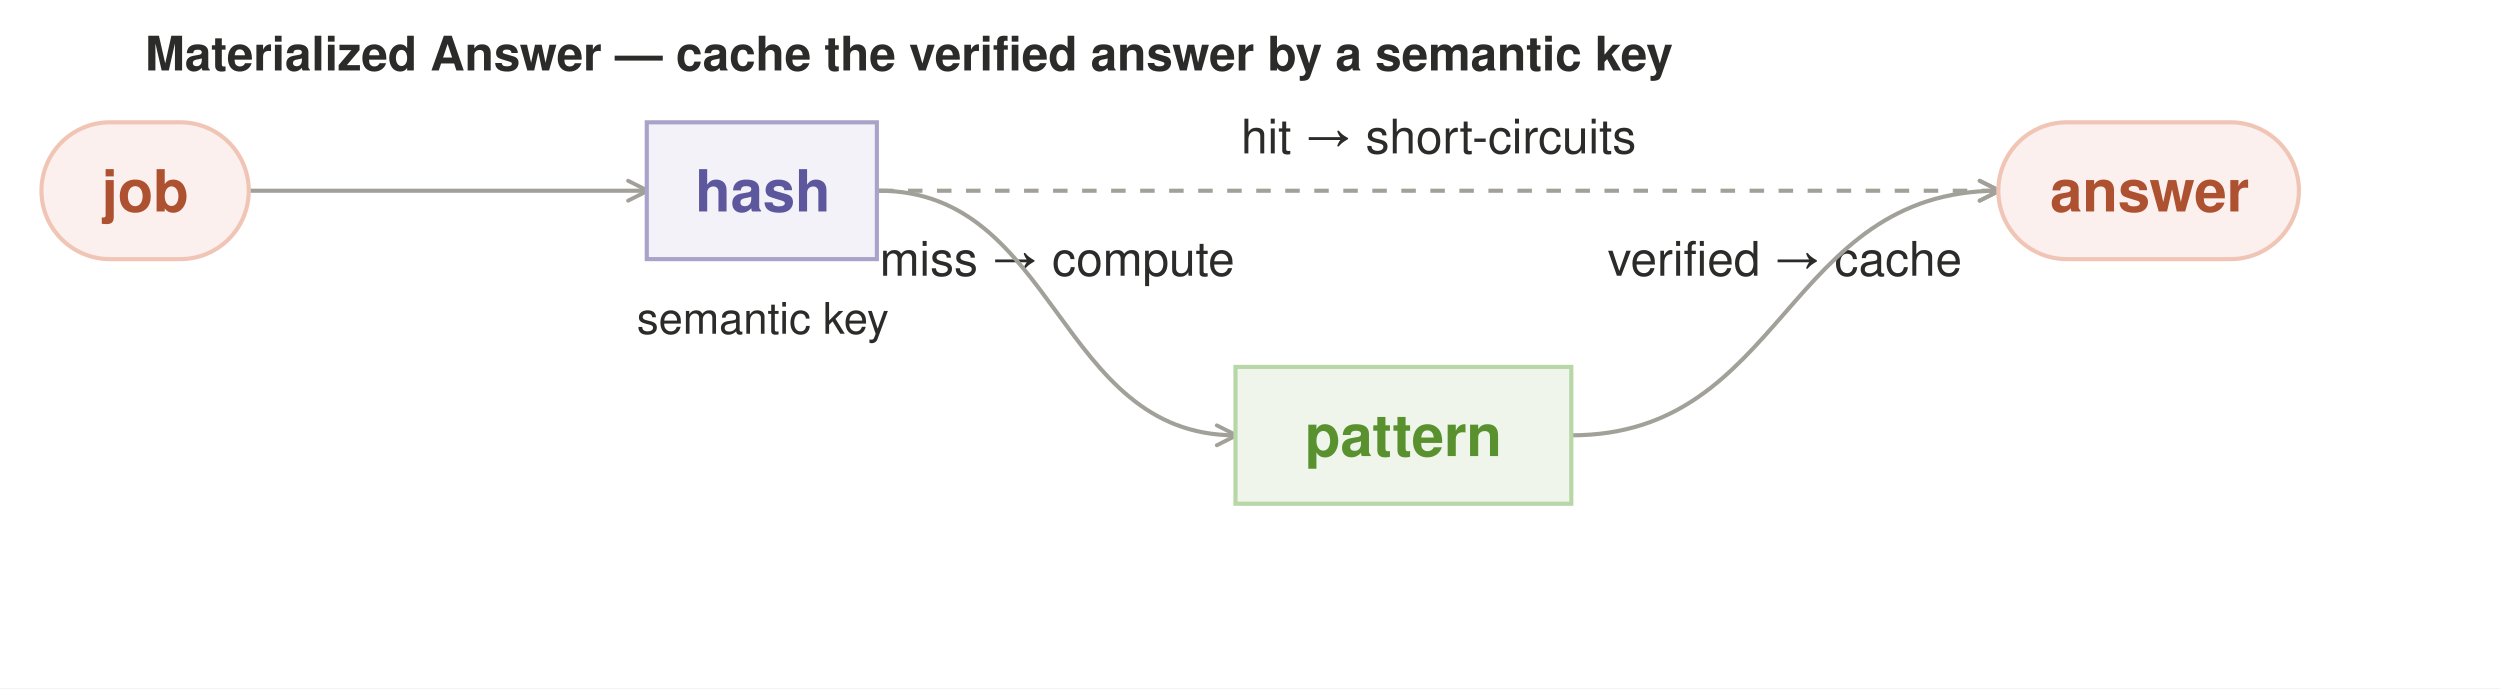
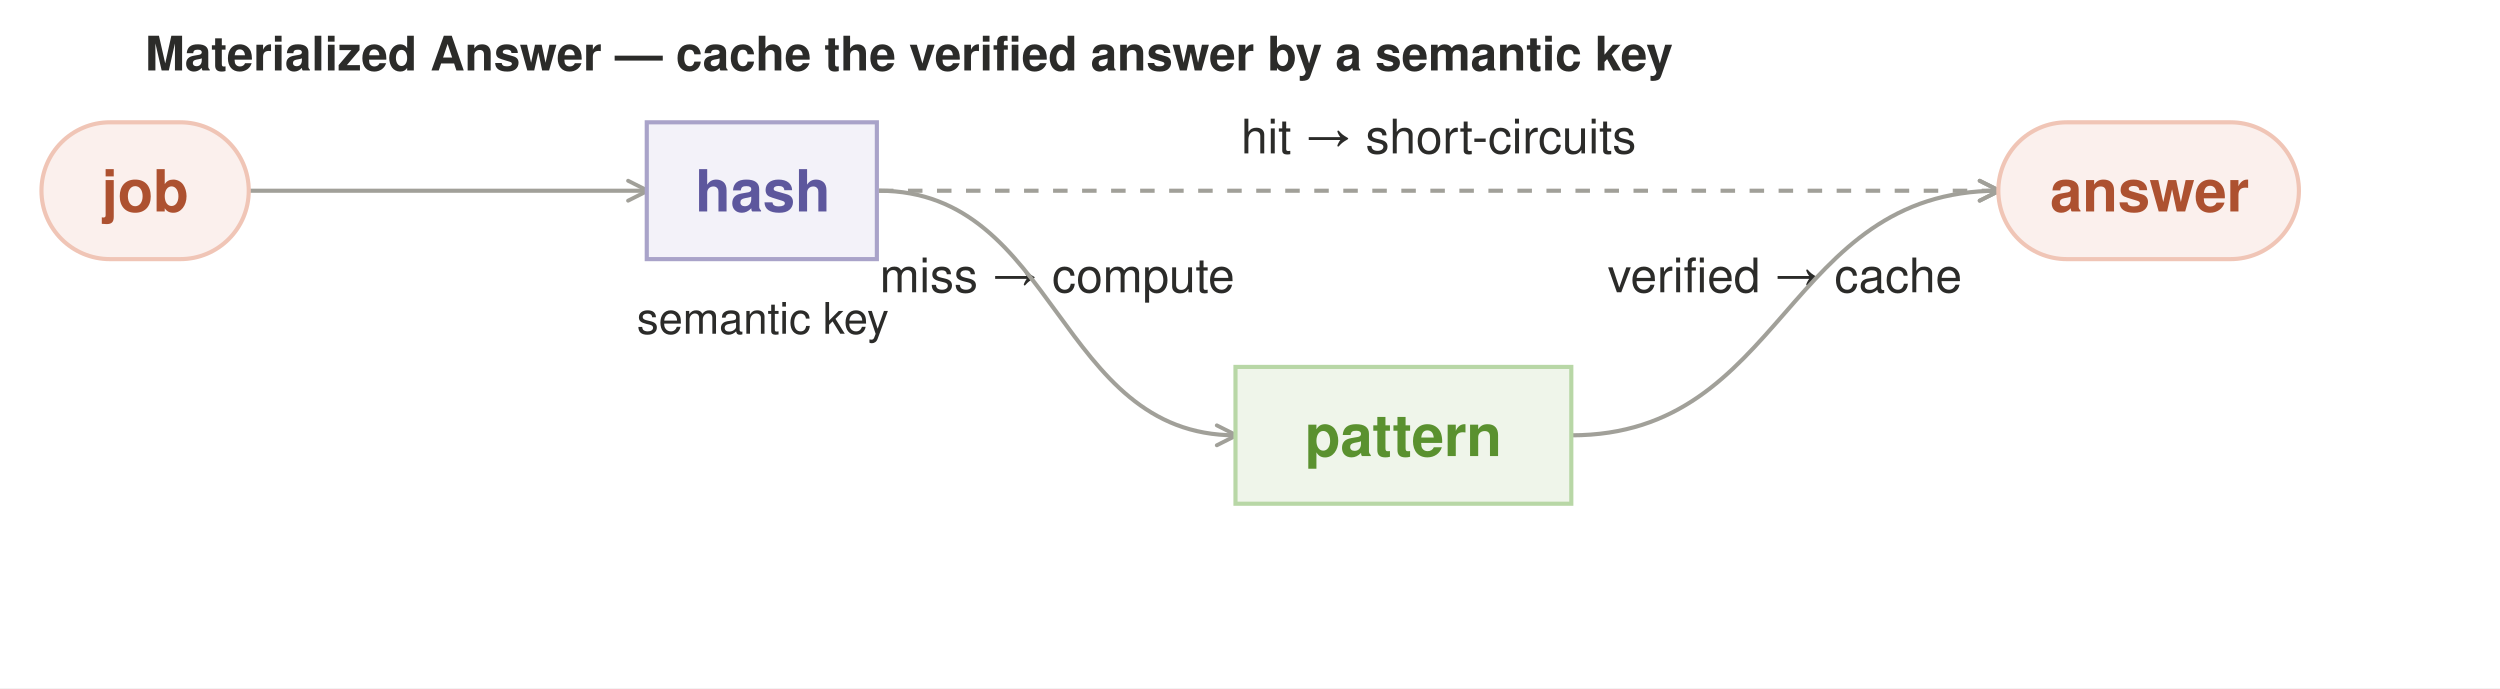
<svg xmlns="http://www.w3.org/2000/svg" viewBox="0 0 1206 332" font-family="Avenir Next, Nunito, Segoe UI, Helvetica, Arial, sans-serif">
  <defs>
    <marker id="ha" markerWidth="13.3" markerHeight="13.3" refX="11" refY="7.0" orient="auto" markerUnits="userSpaceOnUse">
      <path d="M2 2.2 L11.5 7.0 L2 11.8" fill="none" stroke="#a1a099" stroke-width="1.9" stroke-linecap="round" stroke-linejoin="round" />
    </marker>
    <marker id="Ha" markerWidth="18.1" markerHeight="18.1" refX="15" refY="9.5" orient="auto" markerUnits="userSpaceOnUse">
      <path d="M2 3.0 L15.6 9.5 L2 16.0" fill="none" stroke="#a1a099" stroke-width="3.0" stroke-linecap="round" stroke-linejoin="round" />
    </marker>
    <marker id="hg" markerWidth="13.3" markerHeight="13.3" refX="11" refY="7.0" orient="auto" markerUnits="userSpaceOnUse">
      <path d="M2 2.2 L11.5 7.0 L2 11.8" fill="none" stroke="#5a912f" stroke-width="1.9" stroke-linecap="round" stroke-linejoin="round" />
    </marker>
    <marker id="Hg" markerWidth="18.1" markerHeight="18.1" refX="15" refY="9.5" orient="auto" markerUnits="userSpaceOnUse">
      <path d="M2 3.0 L15.6 9.5 L2 16.0" fill="none" stroke="#5a912f" stroke-width="3.0" stroke-linecap="round" stroke-linejoin="round" />
    </marker>
    <marker id="hp" markerWidth="13.3" markerHeight="13.3" refX="11" refY="7.0" orient="auto" markerUnits="userSpaceOnUse">
      <path d="M2 2.2 L11.5 7.0 L2 11.8" fill="none" stroke="#5d579d" stroke-width="1.9" stroke-linecap="round" stroke-linejoin="round" />
    </marker>
    <marker id="Hp" markerWidth="18.1" markerHeight="18.1" refX="15" refY="9.5" orient="auto" markerUnits="userSpaceOnUse">
      <path d="M2 3.0 L15.6 9.5 L2 16.0" fill="none" stroke="#5d579d" stroke-width="3.0" stroke-linecap="round" stroke-linejoin="round" />
    </marker>
    <marker id="hc" markerWidth="13.3" markerHeight="13.3" refX="11" refY="7.0" orient="auto" markerUnits="userSpaceOnUse">
      <path d="M2 2.2 L11.5 7.0 L2 11.8" fill="none" stroke="#ad5130" stroke-width="1.9" stroke-linecap="round" stroke-linejoin="round" />
    </marker>
    <marker id="Hc" markerWidth="18.1" markerHeight="18.1" refX="15" refY="9.5" orient="auto" markerUnits="userSpaceOnUse">
      <path d="M2 3.0 L15.6 9.5 L2 16.0" fill="none" stroke="#ad5130" stroke-width="3.0" stroke-linecap="round" stroke-linejoin="round" />
    </marker>
    <marker id="hk" markerWidth="13.3" markerHeight="13.3" refX="11" refY="7.0" orient="auto" markerUnits="userSpaceOnUse">
      <path d="M2 2.2 L11.5 7.0 L2 11.8" fill="none" stroke="#2b2b29" stroke-width="1.9" stroke-linecap="round" stroke-linejoin="round" />
    </marker>
    <marker id="Hk" markerWidth="18.1" markerHeight="18.1" refX="15" refY="9.5" orient="auto" markerUnits="userSpaceOnUse">
      <path d="M2 3.0 L15.6 9.5 L2 16.0" fill="none" stroke="#2b2b29" stroke-width="3.0" stroke-linecap="round" stroke-linejoin="round" />
    </marker>
  </defs>
  <rect width="1206" height="332" fill="#fff" />
  <text x="70" y="34" text-anchor="start" fill="#2b2b29" font-size="23" font-weight="700">Materialized Answer — cache the verified answer by a semantic key</text>
  <text x="694" y="74" text-anchor="middle" fill="#2b2b29" font-size="23">hit → short-circuits</text>
-   <text x="510" y="133" text-anchor="middle" fill="#2b2b29" font-size="23">miss → compute</text>
-   <text x="861" y="133" text-anchor="middle" fill="#2b2b29" font-size="23">verified → cache</text>
+   <text x="510" y="141" text-anchor="middle" fill="#2b2b29" font-size="23">miss → compute</text>
+   <text x="861" y="141" text-anchor="middle" fill="#2b2b29" font-size="23">verified → cache</text>
  <path d="M 120 92 C 216 92, 216 92, 312 92" fill="none" stroke="#a1a099" stroke-width="2" marker-end="url(#ha)" />
  <path d="M 424 92 C 694 92, 694 92, 964 92" fill="none" stroke="#a1a099" stroke-width="2" stroke-dasharray="7 7" marker-end="url(#ha)" />
  <path d="M 424 92 C 510 92, 510 210, 596 210" fill="none" stroke="#a1a099" stroke-width="2" marker-end="url(#ha)" />
  <path d="M 758 210 C 861 210, 861 92, 964 92" fill="none" stroke="#a1a099" stroke-width="2" marker-end="url(#ha)" />
  <rect x="20" y="59" width="100" height="66" rx="33" fill="#fbf0ed" stroke="#f0c5b6" stroke-width="2" />
  <text x="70" y="102" text-anchor="middle" fill="#ad5130" font-size="28" font-weight="600">job</text>
  <rect x="312" y="59" width="111" height="66" rx="0" fill="#f3f2f9" stroke="#a9a3c9" stroke-width="2" />
  <text x="368" y="102" text-anchor="middle" fill="#5d579d" font-size="28" font-weight="600">hash</text>
  <text x="368" y="161" text-anchor="middle" fill="#2b2b29" font-size="21">semantic key</text>
  <rect x="596" y="177" width="162" height="66" rx="0" fill="#eff5ea" stroke="#b8d7a6" stroke-width="2" />
  <text x="677" y="220" text-anchor="middle" fill="#5a912f" font-size="28" font-weight="600">pattern</text>
  <rect x="964" y="59" width="145" height="66" rx="33" fill="#fbf0ed" stroke="#f0c5b6" stroke-width="2" />
  <text x="1037" y="102" text-anchor="middle" fill="#ad5130" font-size="28" font-weight="600">answer</text>
</svg>
